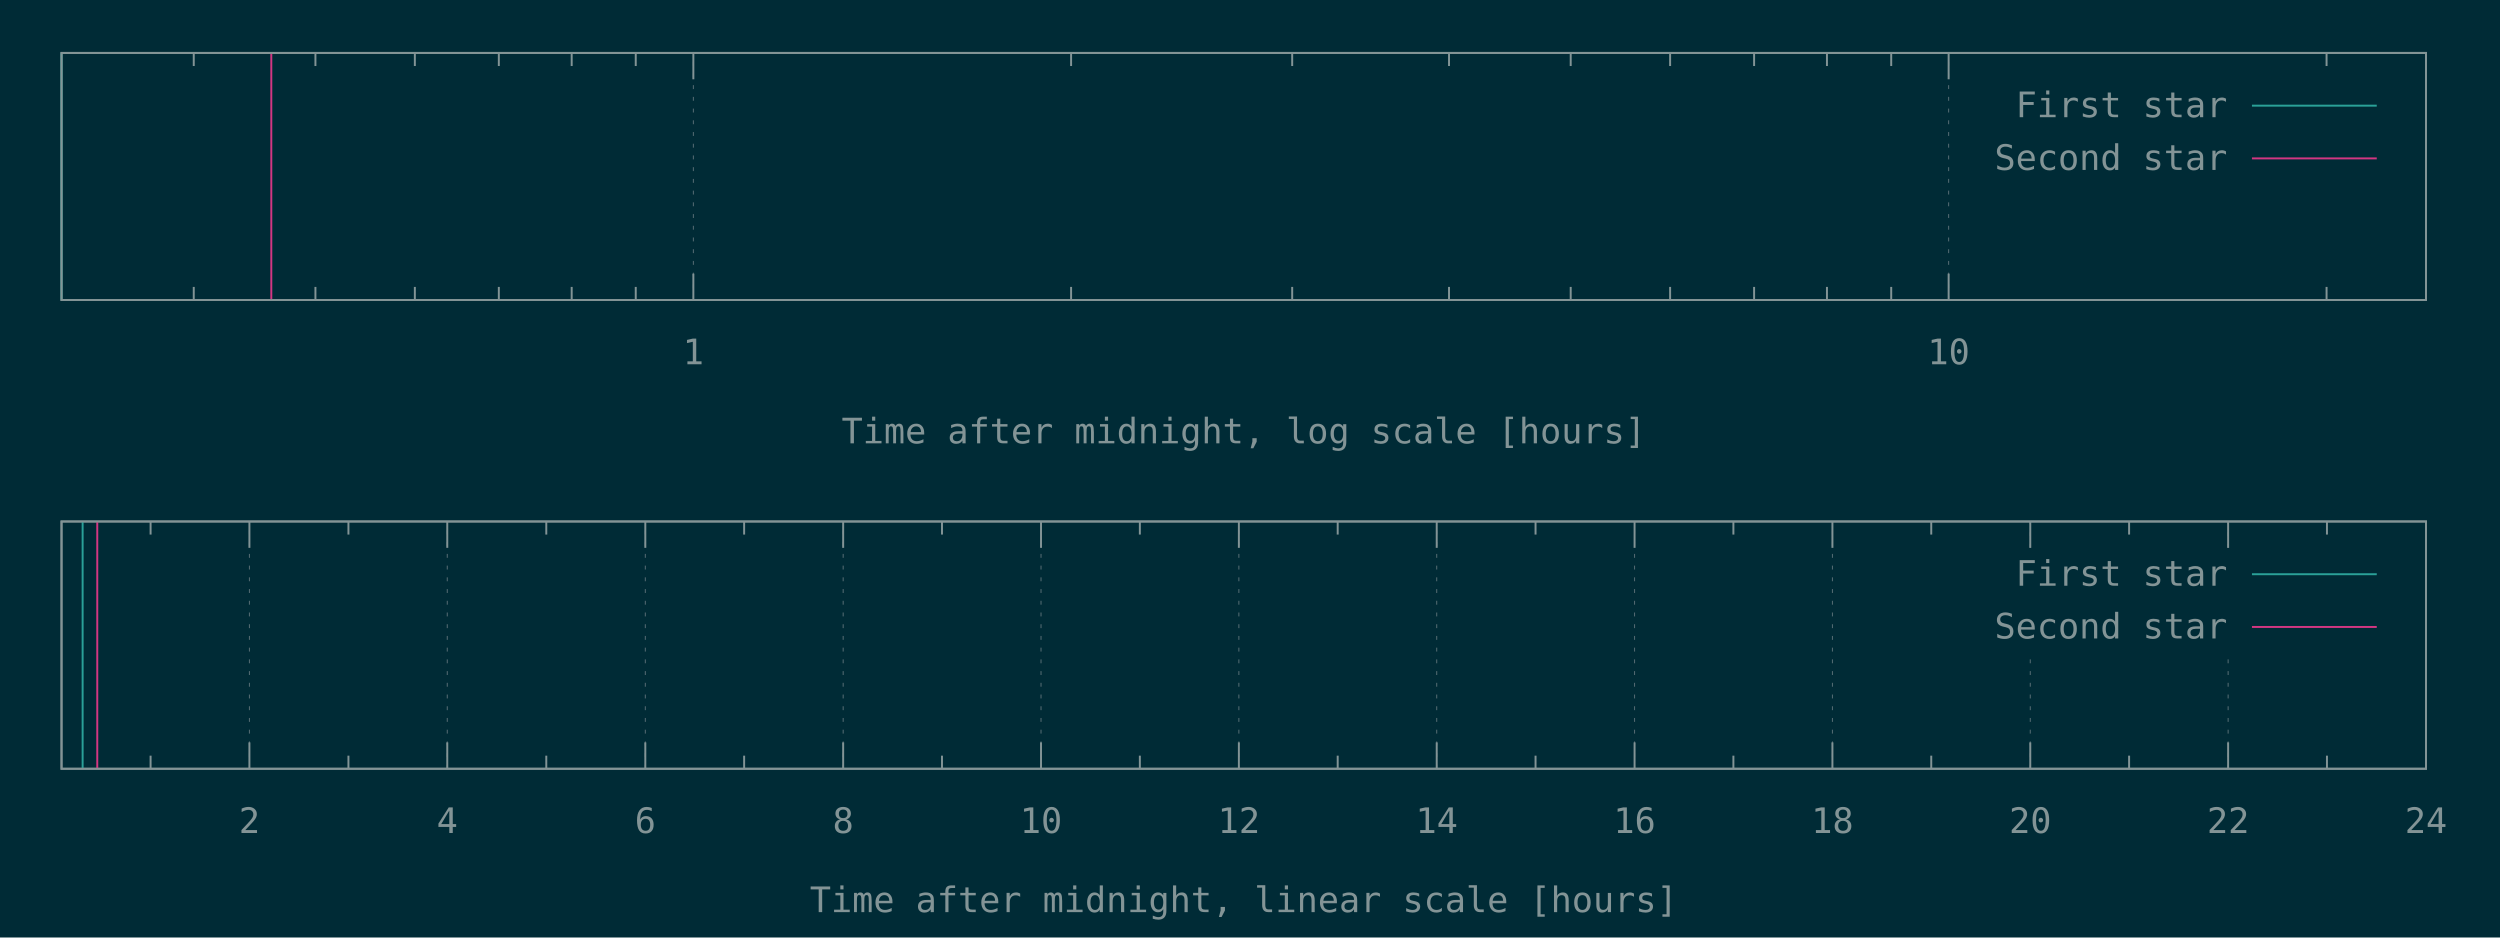
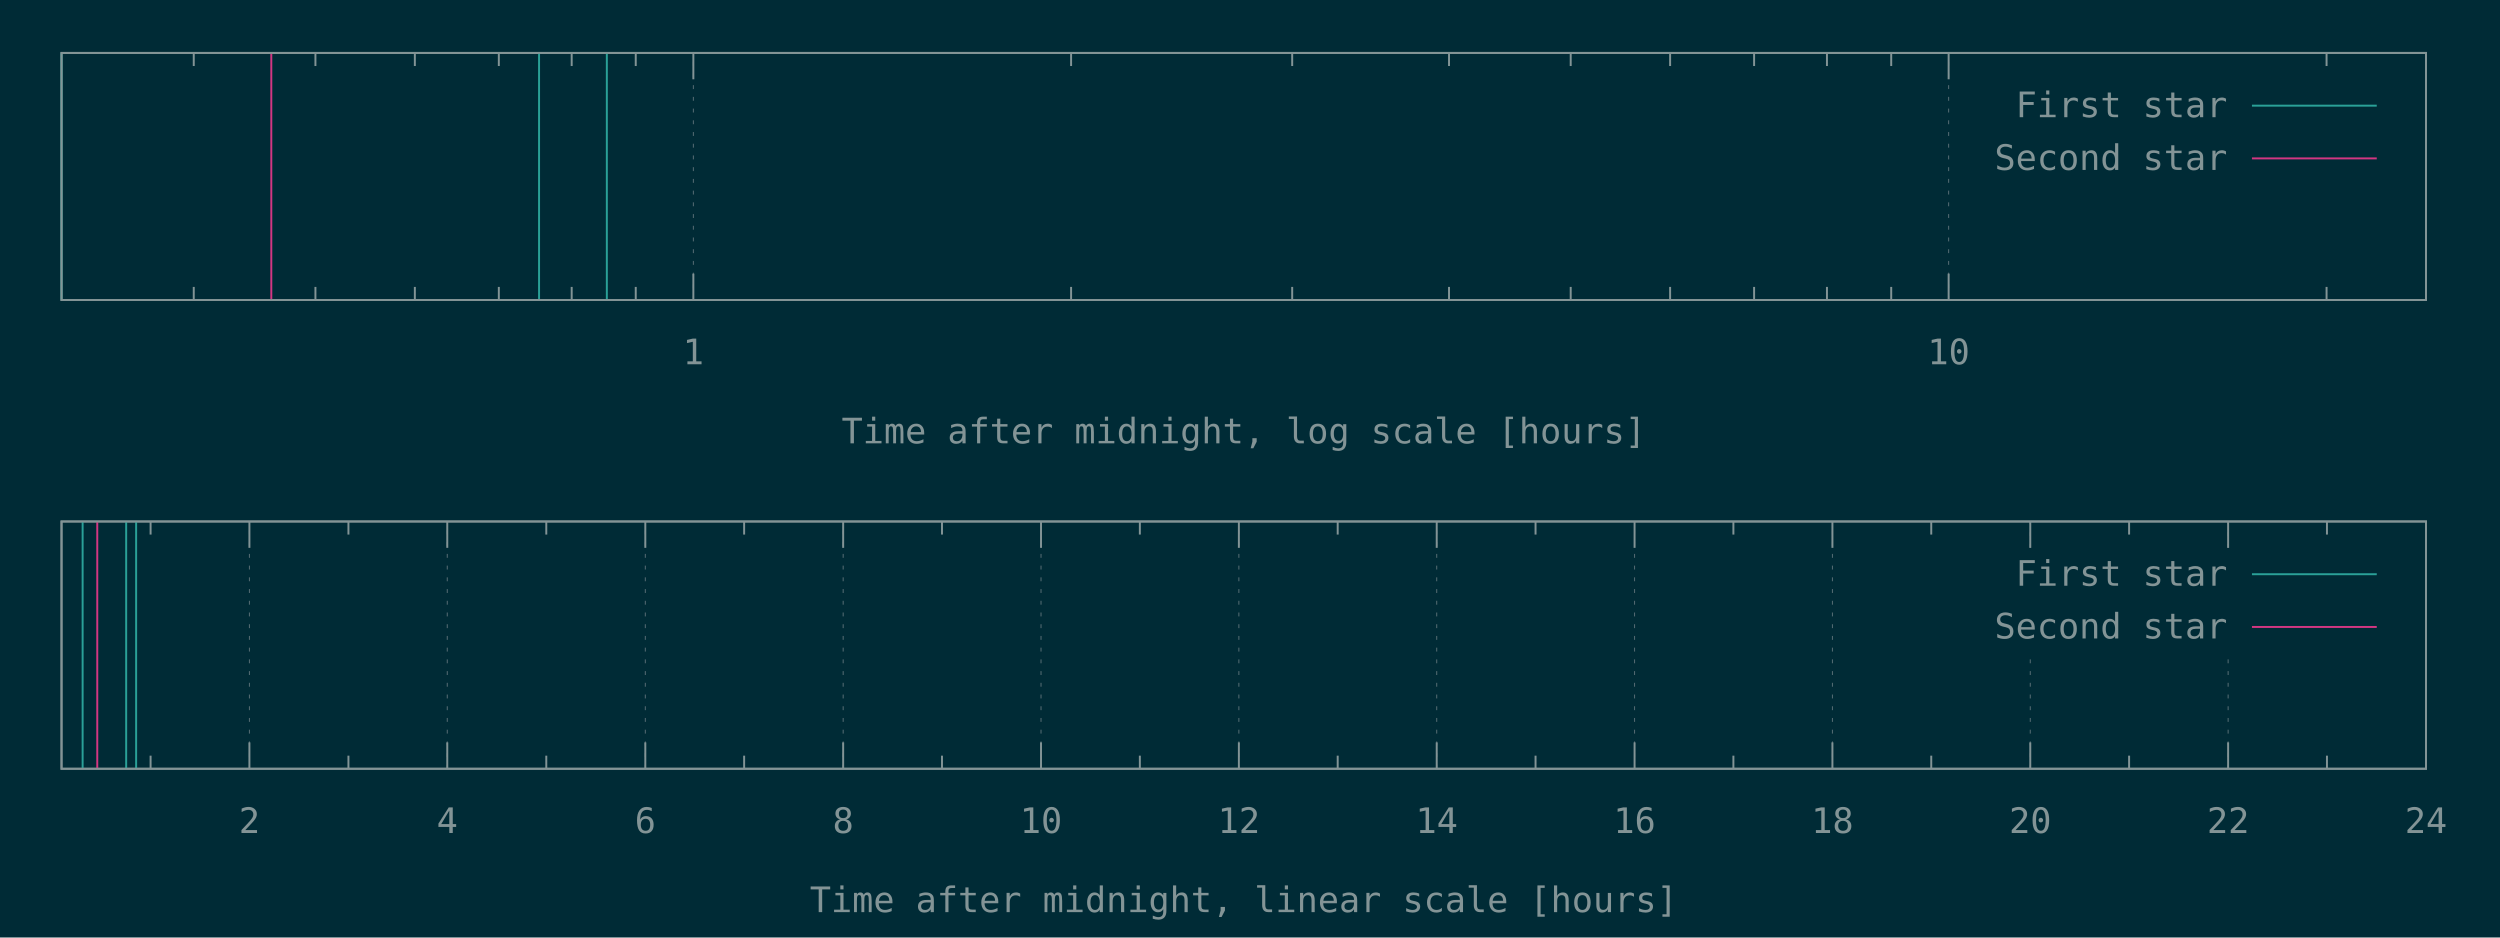
<svg xmlns="http://www.w3.org/2000/svg" xmlns:xlink="http://www.w3.org/1999/xlink" width="1280" height="480" viewBox="0 0 1280 480">
  <g id="gnuplot_canvas">
    <rect x="0" y="0" width="1280" height="480" fill="#002b36" />
    <defs>
      <circle id="gpDot" r="0.5" stroke-width="0.5" stroke="currentColor" />
      <path id="gpPt0" stroke-width="0.148" stroke="currentColor" d="M-1,0 h2 M0,-1 v2" />
      <path id="gpPt1" stroke-width="0.148" stroke="currentColor" d="M-1,-1 L1,1 M1,-1 L-1,1" />
      <path id="gpPt2" stroke-width="0.148" stroke="currentColor" d="M-1,0 L1,0 M0,-1 L0,1 M-1,-1 L1,1 M-1,1 L1,-1" />
      <rect id="gpPt3" stroke-width="0.148" stroke="currentColor" x="-1" y="-1" width="2" height="2" />
      <rect id="gpPt4" stroke-width="0.148" stroke="currentColor" fill="currentColor" x="-1" y="-1" width="2" height="2" />
      <circle id="gpPt5" stroke-width="0.148" stroke="currentColor" cx="0" cy="0" r="1" />
      <use xlink:href="#gpPt5" id="gpPt6" fill="currentColor" stroke="none" />
      <path id="gpPt7" stroke-width="0.148" stroke="currentColor" d="M0,-1.33 L-1.33,0.67 L1.33,0.67 z" />
      <use xlink:href="#gpPt7" id="gpPt8" fill="currentColor" stroke="none" />
      <use xlink:href="#gpPt7" id="gpPt9" stroke="currentColor" transform="rotate(180)" />
      <use xlink:href="#gpPt9" id="gpPt10" fill="currentColor" stroke="none" />
      <use xlink:href="#gpPt3" id="gpPt11" stroke="currentColor" transform="rotate(45)" />
      <use xlink:href="#gpPt11" id="gpPt12" fill="currentColor" stroke="none" />
      <path id="gpPt13" stroke-width="0.148" stroke="currentColor" d="M0,1.330 L1.265,0.411 L0.782,-1.067 L-0.782,-1.076 L-1.265,0.411 z" />
      <use xlink:href="#gpPt13" id="gpPt14" fill="currentColor" stroke="none" />
      <filter id="textbox" filterUnits="objectBoundingBox" x="0" y="0" height="1" width="1">
        <feFlood flood-color="#002B36" flood-opacity="1" result="bgnd" />
        <feComposite in="SourceGraphic" in2="bgnd" operator="atop" />
      </filter>
      <filter id="greybox" filterUnits="objectBoundingBox" x="0" y="0" height="1" width="1">
        <feFlood flood-color="lightgrey" flood-opacity="1" result="grey" />
        <feComposite in="SourceGraphic" in2="grey" operator="atop" />
      </filter>
    </defs>
    <g fill="none" color="#002B36" stroke="currentColor" stroke-width="1.00" stroke-linecap="butt" stroke-linejoin="miter">
</g>
    <g fill="none" color="black" stroke="currentColor" stroke-width="1.00" stroke-linecap="butt" stroke-linejoin="miter">
      <path stroke="rgb(131, 148, 150)" d="M99.2,153.6 L99.2,146.9 M99.2,27.1 L99.2,33.8 M161.5,153.6 L161.5,146.9 M161.5,27.1 L161.5,33.8   M212.4,153.6 L212.4,146.9 M212.4,27.1 L212.4,33.8 M255.4,153.6 L255.4,146.9 M255.4,27.1 L255.4,33.8   M292.7,153.6 L292.7,146.9 M292.7,27.1 L292.7,33.8 M325.5,153.6 L325.5,146.9 M325.5,27.1 L325.5,33.8    " />
    </g>
    <g fill="none" color="black" stroke="rgb(131, 148, 150)" stroke-width="0.50" stroke-linecap="butt" stroke-linejoin="miter">
</g>
    <g fill="none" color="gray" stroke="currentColor" stroke-width="0.50" stroke-linecap="butt" stroke-linejoin="miter">
      <path stroke="rgb( 88, 110, 117)" stroke-dasharray="2,4" class="gridline" d="M355.0,153.6 L355.0,27.1  " />
    </g>
    <g fill="none" color="gray" stroke="rgb( 88, 110, 117)" stroke-width="1.00" stroke-linecap="butt" stroke-linejoin="miter">
</g>
    <g fill="none" color="black" stroke="currentColor" stroke-width="1.00" stroke-linecap="butt" stroke-linejoin="miter">
      <path stroke="rgb(131, 148, 150)" d="M355.0,153.6 L355.0,140.1 M355.0,27.1 L355.0,40.6  " />
      <g transform="translate(355.0,186.5)" stroke="none" fill="rgb(131,148,150)" font-family="Inconsolata" font-size="18.00" text-anchor="middle">
        <text>
          <tspan font-family="Inconsolata"> 1</tspan>
        </text>
      </g>
    </g>
    <g fill="none" color="black" stroke="currentColor" stroke-width="1.00" stroke-linecap="butt" stroke-linejoin="miter">
      <path stroke="rgb(131, 148, 150)" d="M548.4,153.6 L548.4,146.9 M548.4,27.1 L548.4,33.8 M661.6,153.6 L661.6,146.9 M661.6,27.1 L661.6,33.8   M741.9,153.6 L741.9,146.9 M741.9,27.1 L741.9,33.8 M804.2,153.6 L804.2,146.9 M804.2,27.1 L804.2,33.8   M855.1,153.6 L855.1,146.9 M855.1,27.1 L855.1,33.8 M898.1,153.6 L898.1,146.9 M898.1,27.1 L898.1,33.8   M935.4,153.6 L935.4,146.9 M935.4,27.1 L935.4,33.8 M968.3,153.6 L968.3,146.9 M968.3,27.1 L968.3,33.8    " />
    </g>
    <g fill="none" color="black" stroke="rgb(131, 148, 150)" stroke-width="0.50" stroke-linecap="butt" stroke-linejoin="miter">
</g>
    <g fill="none" color="gray" stroke="currentColor" stroke-width="0.50" stroke-linecap="butt" stroke-linejoin="miter">
      <path stroke="rgb( 88, 110, 117)" stroke-dasharray="2,4" class="gridline" d="M997.7,153.6 L997.7,27.1  " />
    </g>
    <g fill="none" color="gray" stroke="rgb( 88, 110, 117)" stroke-width="1.00" stroke-linecap="butt" stroke-linejoin="miter">
</g>
    <g fill="none" color="black" stroke="currentColor" stroke-width="1.00" stroke-linecap="butt" stroke-linejoin="miter">
      <path stroke="rgb(131, 148, 150)" d="M997.7,153.6 L997.7,140.1 M997.7,27.1 L997.7,40.6  " />
      <g transform="translate(997.7,186.5)" stroke="none" fill="rgb(131,148,150)" font-family="Inconsolata" font-size="18.00" text-anchor="middle">
        <text>
          <tspan font-family="Inconsolata"> 10</tspan>
        </text>
      </g>
    </g>
    <g fill="none" color="black" stroke="currentColor" stroke-width="1.00" stroke-linecap="butt" stroke-linejoin="miter">
      <path stroke="rgb(131, 148, 150)" d="M1191.2,153.6 L1191.2,146.9 M1191.2,27.1 L1191.2,33.8  " />
    </g>
    <g fill="none" color="black" stroke="currentColor" stroke-width="1.00" stroke-linecap="butt" stroke-linejoin="miter">
      <path stroke="rgb(131, 148, 150)" d="M31.5,27.1 L31.5,153.6 L1242.1,153.6 L1242.1,27.1 L31.5,27.1 Z  " />
    </g>
    <g fill="none" color="black" stroke="currentColor" stroke-width="1.00" stroke-linecap="butt" stroke-linejoin="miter">
      <g transform="translate(636.8,227.0)" stroke="none" fill="rgb(131,148,150)" font-family="Inconsolata" font-size="18.00" text-anchor="middle">
        <text>
          <tspan font-family="Inconsolata">Time after midnight, log scale [hours]</tspan>
        </text>
      </g>
    </g>
    <g fill="none" color="black" stroke="currentColor" stroke-width="1.00" stroke-linecap="butt" stroke-linejoin="miter">
</g>
    <g id="gnuplot_plot_1a">
      <g fill="none" color="black" stroke="currentColor" stroke-width="1.00" stroke-linecap="butt" stroke-linejoin="miter">
-         <path stroke="rgb( 42, 161, 152)" d="M31.5,153.6 L31.5,27.1  " />
+         <path stroke="rgb( 42, 161, 152)" d="M31.5,153.6 L31.5,27.1 M276.0,153.6 L276.0,27.1 M310.7,153.6 L310.7,27.1  " />
      </g>
    </g>
    <g id="gnuplot_plot_2a">
      <g fill="none" color="black" stroke="currentColor" stroke-width="1.00" stroke-linecap="butt" stroke-linejoin="miter">
        <path stroke="rgb(211,  54, 130)" d="M138.9,153.6 L138.9,27.1  " />
      </g>
    </g>
    <g stroke="none" shape-rendering="crispEdges">
      <polygon fill="#002B36" points="1001.8,94.6 1229.5,94.6 1229.5,40.6 1001.8,40.6 " />
    </g>
    <g id="gnuplot_plot_1a">
      <g fill="none" color="black" stroke="currentColor" stroke-width="1.00" stroke-linecap="butt" stroke-linejoin="miter">
        <g transform="translate(1140.4,60.0)" stroke="none" fill="rgb(131,148,150)" font-family="Inconsolata" font-size="18.00" text-anchor="end">
          <text>
            <tspan font-family="Inconsolata">First star</tspan>
          </text>
        </g>
      </g>
      <g fill="none" color="black" stroke="currentColor" stroke-width="1.00" stroke-linecap="butt" stroke-linejoin="miter">
        <path stroke="rgb( 42, 161, 152)" d="M1153.0,54.1 L1216.9,54.1  " />
      </g>
    </g>
    <g id="gnuplot_plot_2a">
      <g fill="none" color="black" stroke="currentColor" stroke-width="1.00" stroke-linecap="butt" stroke-linejoin="miter">
        <g transform="translate(1140.4,87.0)" stroke="none" fill="rgb(131,148,150)" font-family="Inconsolata" font-size="18.00" text-anchor="end">
          <text>
            <tspan font-family="Inconsolata">Second star</tspan>
          </text>
        </g>
      </g>
      <g fill="none" color="black" stroke="currentColor" stroke-width="1.00" stroke-linecap="butt" stroke-linejoin="miter">
        <path stroke="rgb(211,  54, 130)" d="M1153.0,81.1 L1216.9,81.1  " />
      </g>
    </g>
    <g fill="none" color="#002B36" stroke="rgb(211,  54, 130)" stroke-width="2.00" stroke-linecap="butt" stroke-linejoin="miter">
</g>
    <g fill="none" color="black" stroke="currentColor" stroke-width="2.00" stroke-linecap="butt" stroke-linejoin="miter">
</g>
    <g fill="none" color="black" stroke="black" stroke-width="1.00" stroke-linecap="butt" stroke-linejoin="miter">
</g>
    <g fill="none" color="black" stroke="currentColor" stroke-width="1.00" stroke-linecap="butt" stroke-linejoin="miter">
      <path stroke="rgb(131, 148, 150)" d="M31.5,27.1 L31.5,153.6 L1242.1,153.6 L1242.1,27.1 L31.5,27.1 Z  " />
    </g>
    <g fill="none" color="black" stroke="currentColor" stroke-width="1.00" stroke-linecap="butt" stroke-linejoin="miter">
</g>
    <g fill="none" color="black" stroke="currentColor" stroke-width="1.00" stroke-linecap="butt" stroke-linejoin="miter">
      <path stroke="rgb(131, 148, 150)" d="M77.1,393.6 L77.1,386.9 M77.1,267.0 L77.1,273.7  " />
    </g>
    <g fill="none" color="black" stroke="rgb(131, 148, 150)" stroke-width="0.50" stroke-linecap="butt" stroke-linejoin="miter">
</g>
    <g fill="none" color="gray" stroke="currentColor" stroke-width="0.50" stroke-linecap="butt" stroke-linejoin="miter">
      <path stroke="rgb( 88, 110, 117)" stroke-dasharray="2,4" class="gridline" d="M127.7,393.6 L127.7,267.0  " />
    </g>
    <g fill="none" color="gray" stroke="rgb( 88, 110, 117)" stroke-width="1.00" stroke-linecap="butt" stroke-linejoin="miter">
</g>
    <g fill="none" color="black" stroke="currentColor" stroke-width="1.00" stroke-linecap="butt" stroke-linejoin="miter">
      <path stroke="rgb(131, 148, 150)" d="M127.7,393.6 L127.7,380.1 M127.7,267.0 L127.7,280.5  " />
      <g transform="translate(127.7,426.5)" stroke="none" fill="rgb(131,148,150)" font-family="Inconsolata" font-size="18.00" text-anchor="middle">
        <text>
          <tspan font-family="Inconsolata"> 2</tspan>
        </text>
      </g>
    </g>
    <g fill="none" color="black" stroke="currentColor" stroke-width="1.00" stroke-linecap="butt" stroke-linejoin="miter">
      <path stroke="rgb(131, 148, 150)" d="M178.4,393.6 L178.4,386.9 M178.4,267.0 L178.4,273.7  " />
    </g>
    <g fill="none" color="black" stroke="rgb(131, 148, 150)" stroke-width="0.50" stroke-linecap="butt" stroke-linejoin="miter">
</g>
    <g fill="none" color="gray" stroke="currentColor" stroke-width="0.50" stroke-linecap="butt" stroke-linejoin="miter">
      <path stroke="rgb( 88, 110, 117)" stroke-dasharray="2,4" class="gridline" d="M229.0,393.6 L229.0,267.0  " />
    </g>
    <g fill="none" color="gray" stroke="rgb( 88, 110, 117)" stroke-width="1.00" stroke-linecap="butt" stroke-linejoin="miter">
</g>
    <g fill="none" color="black" stroke="currentColor" stroke-width="1.00" stroke-linecap="butt" stroke-linejoin="miter">
      <path stroke="rgb(131, 148, 150)" d="M229.0,393.6 L229.0,380.1 M229.0,267.0 L229.0,280.5  " />
      <g transform="translate(229.0,426.5)" stroke="none" fill="rgb(131,148,150)" font-family="Inconsolata" font-size="18.00" text-anchor="middle">
        <text>
          <tspan font-family="Inconsolata"> 4</tspan>
        </text>
      </g>
    </g>
    <g fill="none" color="black" stroke="currentColor" stroke-width="1.00" stroke-linecap="butt" stroke-linejoin="miter">
      <path stroke="rgb(131, 148, 150)" d="M279.7,393.6 L279.7,386.9 M279.7,267.0 L279.7,273.7  " />
    </g>
    <g fill="none" color="black" stroke="rgb(131, 148, 150)" stroke-width="0.50" stroke-linecap="butt" stroke-linejoin="miter">
</g>
    <g fill="none" color="gray" stroke="currentColor" stroke-width="0.50" stroke-linecap="butt" stroke-linejoin="miter">
      <path stroke="rgb( 88, 110, 117)" stroke-dasharray="2,4" class="gridline" d="M330.4,393.6 L330.4,267.0  " />
    </g>
    <g fill="none" color="gray" stroke="rgb( 88, 110, 117)" stroke-width="1.00" stroke-linecap="butt" stroke-linejoin="miter">
</g>
    <g fill="none" color="black" stroke="currentColor" stroke-width="1.00" stroke-linecap="butt" stroke-linejoin="miter">
      <path stroke="rgb(131, 148, 150)" d="M330.4,393.6 L330.4,380.1 M330.4,267.0 L330.4,280.5  " />
      <g transform="translate(330.4,426.5)" stroke="none" fill="rgb(131,148,150)" font-family="Inconsolata" font-size="18.00" text-anchor="middle">
        <text>
          <tspan font-family="Inconsolata"> 6</tspan>
        </text>
      </g>
    </g>
    <g fill="none" color="black" stroke="currentColor" stroke-width="1.00" stroke-linecap="butt" stroke-linejoin="miter">
      <path stroke="rgb(131, 148, 150)" d="M381.0,393.6 L381.0,386.9 M381.0,267.0 L381.0,273.7  " />
    </g>
    <g fill="none" color="black" stroke="rgb(131, 148, 150)" stroke-width="0.50" stroke-linecap="butt" stroke-linejoin="miter">
</g>
    <g fill="none" color="gray" stroke="currentColor" stroke-width="0.50" stroke-linecap="butt" stroke-linejoin="miter">
      <path stroke="rgb( 88, 110, 117)" stroke-dasharray="2,4" class="gridline" d="M431.7,393.6 L431.7,267.0  " />
    </g>
    <g fill="none" color="gray" stroke="rgb( 88, 110, 117)" stroke-width="1.00" stroke-linecap="butt" stroke-linejoin="miter">
</g>
    <g fill="none" color="black" stroke="currentColor" stroke-width="1.00" stroke-linecap="butt" stroke-linejoin="miter">
      <path stroke="rgb(131, 148, 150)" d="M431.7,393.6 L431.7,380.1 M431.7,267.0 L431.7,280.5  " />
      <g transform="translate(431.7,426.5)" stroke="none" fill="rgb(131,148,150)" font-family="Inconsolata" font-size="18.00" text-anchor="middle">
        <text>
          <tspan font-family="Inconsolata"> 8</tspan>
        </text>
      </g>
    </g>
    <g fill="none" color="black" stroke="currentColor" stroke-width="1.00" stroke-linecap="butt" stroke-linejoin="miter">
      <path stroke="rgb(131, 148, 150)" d="M482.3,393.6 L482.3,386.9 M482.3,267.0 L482.3,273.7  " />
    </g>
    <g fill="none" color="black" stroke="rgb(131, 148, 150)" stroke-width="0.50" stroke-linecap="butt" stroke-linejoin="miter">
</g>
    <g fill="none" color="gray" stroke="currentColor" stroke-width="0.50" stroke-linecap="butt" stroke-linejoin="miter">
      <path stroke="rgb( 88, 110, 117)" stroke-dasharray="2,4" class="gridline" d="M533.0,393.6 L533.0,267.0  " />
    </g>
    <g fill="none" color="gray" stroke="rgb( 88, 110, 117)" stroke-width="1.00" stroke-linecap="butt" stroke-linejoin="miter">
</g>
    <g fill="none" color="black" stroke="currentColor" stroke-width="1.00" stroke-linecap="butt" stroke-linejoin="miter">
      <path stroke="rgb(131, 148, 150)" d="M533.0,393.6 L533.0,380.1 M533.0,267.0 L533.0,280.5  " />
      <g transform="translate(533.0,426.5)" stroke="none" fill="rgb(131,148,150)" font-family="Inconsolata" font-size="18.00" text-anchor="middle">
        <text>
          <tspan font-family="Inconsolata"> 10</tspan>
        </text>
      </g>
    </g>
    <g fill="none" color="black" stroke="currentColor" stroke-width="1.00" stroke-linecap="butt" stroke-linejoin="miter">
      <path stroke="rgb(131, 148, 150)" d="M583.6,393.6 L583.6,386.9 M583.6,267.0 L583.6,273.7  " />
    </g>
    <g fill="none" color="black" stroke="rgb(131, 148, 150)" stroke-width="0.50" stroke-linecap="butt" stroke-linejoin="miter">
</g>
    <g fill="none" color="gray" stroke="currentColor" stroke-width="0.50" stroke-linecap="butt" stroke-linejoin="miter">
      <path stroke="rgb( 88, 110, 117)" stroke-dasharray="2,4" class="gridline" d="M634.3,393.6 L634.3,267.0  " />
    </g>
    <g fill="none" color="gray" stroke="rgb( 88, 110, 117)" stroke-width="1.00" stroke-linecap="butt" stroke-linejoin="miter">
</g>
    <g fill="none" color="black" stroke="currentColor" stroke-width="1.00" stroke-linecap="butt" stroke-linejoin="miter">
      <path stroke="rgb(131, 148, 150)" d="M634.3,393.6 L634.3,380.1 M634.3,267.0 L634.3,280.5  " />
      <g transform="translate(634.3,426.5)" stroke="none" fill="rgb(131,148,150)" font-family="Inconsolata" font-size="18.00" text-anchor="middle">
        <text>
          <tspan font-family="Inconsolata"> 12</tspan>
        </text>
      </g>
    </g>
    <g fill="none" color="black" stroke="currentColor" stroke-width="1.00" stroke-linecap="butt" stroke-linejoin="miter">
      <path stroke="rgb(131, 148, 150)" d="M684.9,393.6 L684.9,386.9 M684.9,267.0 L684.9,273.7  " />
    </g>
    <g fill="none" color="black" stroke="rgb(131, 148, 150)" stroke-width="0.50" stroke-linecap="butt" stroke-linejoin="miter">
</g>
    <g fill="none" color="gray" stroke="currentColor" stroke-width="0.50" stroke-linecap="butt" stroke-linejoin="miter">
      <path stroke="rgb( 88, 110, 117)" stroke-dasharray="2,4" class="gridline" d="M735.6,393.6 L735.6,267.0  " />
    </g>
    <g fill="none" color="gray" stroke="rgb( 88, 110, 117)" stroke-width="1.00" stroke-linecap="butt" stroke-linejoin="miter">
</g>
    <g fill="none" color="black" stroke="currentColor" stroke-width="1.00" stroke-linecap="butt" stroke-linejoin="miter">
      <path stroke="rgb(131, 148, 150)" d="M735.6,393.6 L735.6,380.1 M735.6,267.0 L735.6,280.5  " />
      <g transform="translate(735.6,426.5)" stroke="none" fill="rgb(131,148,150)" font-family="Inconsolata" font-size="18.00" text-anchor="middle">
        <text>
          <tspan font-family="Inconsolata"> 14</tspan>
        </text>
      </g>
    </g>
    <g fill="none" color="black" stroke="currentColor" stroke-width="1.00" stroke-linecap="butt" stroke-linejoin="miter">
      <path stroke="rgb(131, 148, 150)" d="M786.2,393.6 L786.2,386.9 M786.2,267.0 L786.2,273.7  " />
    </g>
    <g fill="none" color="black" stroke="rgb(131, 148, 150)" stroke-width="0.50" stroke-linecap="butt" stroke-linejoin="miter">
</g>
    <g fill="none" color="gray" stroke="currentColor" stroke-width="0.50" stroke-linecap="butt" stroke-linejoin="miter">
      <path stroke="rgb( 88, 110, 117)" stroke-dasharray="2,4" class="gridline" d="M836.9,393.6 L836.9,267.0  " />
    </g>
    <g fill="none" color="gray" stroke="rgb( 88, 110, 117)" stroke-width="1.00" stroke-linecap="butt" stroke-linejoin="miter">
</g>
    <g fill="none" color="black" stroke="currentColor" stroke-width="1.00" stroke-linecap="butt" stroke-linejoin="miter">
      <path stroke="rgb(131, 148, 150)" d="M836.9,393.6 L836.9,380.1 M836.9,267.0 L836.9,280.5  " />
      <g transform="translate(836.9,426.5)" stroke="none" fill="rgb(131,148,150)" font-family="Inconsolata" font-size="18.00" text-anchor="middle">
        <text>
          <tspan font-family="Inconsolata"> 16</tspan>
        </text>
      </g>
    </g>
    <g fill="none" color="black" stroke="currentColor" stroke-width="1.00" stroke-linecap="butt" stroke-linejoin="miter">
      <path stroke="rgb(131, 148, 150)" d="M887.5,393.6 L887.5,386.9 M887.5,267.0 L887.5,273.7  " />
    </g>
    <g fill="none" color="black" stroke="rgb(131, 148, 150)" stroke-width="0.50" stroke-linecap="butt" stroke-linejoin="miter">
</g>
    <g fill="none" color="gray" stroke="currentColor" stroke-width="0.50" stroke-linecap="butt" stroke-linejoin="miter">
      <path stroke="rgb( 88, 110, 117)" stroke-dasharray="2,4" class="gridline" d="M938.2,393.6 L938.2,267.0  " />
    </g>
    <g fill="none" color="gray" stroke="rgb( 88, 110, 117)" stroke-width="1.00" stroke-linecap="butt" stroke-linejoin="miter">
</g>
    <g fill="none" color="black" stroke="currentColor" stroke-width="1.00" stroke-linecap="butt" stroke-linejoin="miter">
      <path stroke="rgb(131, 148, 150)" d="M938.2,393.6 L938.2,380.1 M938.2,267.0 L938.2,280.5  " />
      <g transform="translate(938.2,426.5)" stroke="none" fill="rgb(131,148,150)" font-family="Inconsolata" font-size="18.00" text-anchor="middle">
        <text>
          <tspan font-family="Inconsolata"> 18</tspan>
        </text>
      </g>
    </g>
    <g fill="none" color="black" stroke="currentColor" stroke-width="1.00" stroke-linecap="butt" stroke-linejoin="miter">
      <path stroke="rgb(131, 148, 150)" d="M988.8,393.6 L988.8,386.9 M988.8,267.0 L988.8,273.7  " />
    </g>
    <g fill="none" color="black" stroke="rgb(131, 148, 150)" stroke-width="0.50" stroke-linecap="butt" stroke-linejoin="miter">
</g>
    <g fill="none" color="gray" stroke="currentColor" stroke-width="0.50" stroke-linecap="butt" stroke-linejoin="miter">
      <path stroke="rgb( 88, 110, 117)" stroke-dasharray="2,4" class="gridline" d="M1039.5,393.6 L1039.5,334.5 M1039.5,280.5 L1039.5,267.0  " />
    </g>
    <g fill="none" color="gray" stroke="rgb( 88, 110, 117)" stroke-width="1.00" stroke-linecap="butt" stroke-linejoin="miter">
</g>
    <g fill="none" color="black" stroke="currentColor" stroke-width="1.00" stroke-linecap="butt" stroke-linejoin="miter">
      <path stroke="rgb(131, 148, 150)" d="M1039.5,393.6 L1039.5,380.1 M1039.5,267.0 L1039.5,280.5  " />
      <g transform="translate(1039.5,426.5)" stroke="none" fill="rgb(131,148,150)" font-family="Inconsolata" font-size="18.00" text-anchor="middle">
        <text>
          <tspan font-family="Inconsolata"> 20</tspan>
        </text>
      </g>
    </g>
    <g fill="none" color="black" stroke="currentColor" stroke-width="1.00" stroke-linecap="butt" stroke-linejoin="miter">
      <path stroke="rgb(131, 148, 150)" d="M1090.1,393.6 L1090.1,386.9 M1090.1,267.0 L1090.1,273.7  " />
    </g>
    <g fill="none" color="black" stroke="rgb(131, 148, 150)" stroke-width="0.50" stroke-linecap="butt" stroke-linejoin="miter">
</g>
    <g fill="none" color="gray" stroke="currentColor" stroke-width="0.50" stroke-linecap="butt" stroke-linejoin="miter">
      <path stroke="rgb( 88, 110, 117)" stroke-dasharray="2,4" class="gridline" d="M1140.8,393.6 L1140.8,334.5 M1140.8,280.5 L1140.8,267.0  " />
    </g>
    <g fill="none" color="gray" stroke="rgb( 88, 110, 117)" stroke-width="1.00" stroke-linecap="butt" stroke-linejoin="miter">
</g>
    <g fill="none" color="black" stroke="currentColor" stroke-width="1.00" stroke-linecap="butt" stroke-linejoin="miter">
      <path stroke="rgb(131, 148, 150)" d="M1140.8,393.6 L1140.8,380.1 M1140.8,267.0 L1140.8,280.5  " />
      <g transform="translate(1140.8,426.5)" stroke="none" fill="rgb(131,148,150)" font-family="Inconsolata" font-size="18.00" text-anchor="middle">
        <text>
          <tspan font-family="Inconsolata"> 22</tspan>
        </text>
      </g>
    </g>
    <g fill="none" color="black" stroke="currentColor" stroke-width="1.00" stroke-linecap="butt" stroke-linejoin="miter">
      <path stroke="rgb(131, 148, 150)" d="M1191.4,393.6 L1191.4,386.9 M1191.4,267.0 L1191.4,273.7  " />
    </g>
    <g fill="none" color="black" stroke="rgb(131, 148, 150)" stroke-width="0.50" stroke-linecap="butt" stroke-linejoin="miter">
</g>
    <g fill="none" color="gray" stroke="currentColor" stroke-width="0.50" stroke-linecap="butt" stroke-linejoin="miter">
      <path stroke="rgb( 88, 110, 117)" stroke-dasharray="2,4" class="gridline" d="M1242.1,393.6 L1242.1,267.0  " />
    </g>
    <g fill="none" color="gray" stroke="rgb( 88, 110, 117)" stroke-width="1.00" stroke-linecap="butt" stroke-linejoin="miter">
</g>
    <g fill="none" color="black" stroke="currentColor" stroke-width="1.00" stroke-linecap="butt" stroke-linejoin="miter">
      <path stroke="rgb(131, 148, 150)" d="M1242.1,393.6 L1242.1,380.1 M1242.1,267.0 L1242.1,280.5  " />
      <g transform="translate(1242.1,426.5)" stroke="none" fill="rgb(131,148,150)" font-family="Inconsolata" font-size="18.00" text-anchor="middle">
        <text>
          <tspan font-family="Inconsolata"> 24</tspan>
        </text>
      </g>
    </g>
    <g fill="none" color="black" stroke="currentColor" stroke-width="1.00" stroke-linecap="butt" stroke-linejoin="miter">
</g>
    <g fill="none" color="black" stroke="currentColor" stroke-width="1.00" stroke-linecap="butt" stroke-linejoin="miter">
      <path stroke="rgb(131, 148, 150)" d="M31.5,267.0 L31.5,393.6 L1242.1,393.6 L1242.1,267.0 L31.5,267.0 Z  " />
    </g>
    <g fill="none" color="black" stroke="currentColor" stroke-width="1.00" stroke-linecap="butt" stroke-linejoin="miter">
      <g transform="translate(636.8,467.0)" stroke="none" fill="rgb(131,148,150)" font-family="Inconsolata" font-size="18.00" text-anchor="middle">
        <text>
          <tspan font-family="Inconsolata">Time after midnight, linear scale [hours]</tspan>
        </text>
      </g>
    </g>
    <g fill="none" color="black" stroke="currentColor" stroke-width="1.00" stroke-linecap="butt" stroke-linejoin="miter">
</g>
    <g id="gnuplot_plot_1b">
      <g fill="none" color="black" stroke="currentColor" stroke-width="1.00" stroke-linecap="butt" stroke-linejoin="miter">
-         <path stroke="rgb( 42, 161, 152)" d="M42.3,393.6 L42.3,267.0  " />
+         <path stroke="rgb( 42, 161, 152)" d="M42.3,393.6 L42.3,267.0 M64.6,393.6 L64.6,267.0 M69.7,393.6 L69.7,267.0  " />
      </g>
    </g>
    <g id="gnuplot_plot_2b">
      <g fill="none" color="black" stroke="currentColor" stroke-width="1.00" stroke-linecap="butt" stroke-linejoin="miter">
        <path stroke="rgb(211,  54, 130)" d="M49.8,393.6 L49.8,267.0  " />
      </g>
    </g>
    <g stroke="none" shape-rendering="crispEdges">
      <polygon fill="#002B36" points="1001.8,334.5 1229.5,334.5 1229.5,280.5 1001.8,280.5 " />
    </g>
    <g id="gnuplot_plot_1b">
      <g fill="none" color="black" stroke="currentColor" stroke-width="1.00" stroke-linecap="butt" stroke-linejoin="miter">
        <g transform="translate(1140.4,299.9)" stroke="none" fill="rgb(131,148,150)" font-family="Inconsolata" font-size="18.00" text-anchor="end">
          <text>
            <tspan font-family="Inconsolata">First star</tspan>
          </text>
        </g>
      </g>
      <g fill="none" color="black" stroke="currentColor" stroke-width="1.00" stroke-linecap="butt" stroke-linejoin="miter">
        <path stroke="rgb( 42, 161, 152)" d="M1153.0,294.0 L1216.9,294.0  " />
      </g>
    </g>
    <g id="gnuplot_plot_2b">
      <g fill="none" color="black" stroke="currentColor" stroke-width="1.00" stroke-linecap="butt" stroke-linejoin="miter">
        <g transform="translate(1140.4,326.9)" stroke="none" fill="rgb(131,148,150)" font-family="Inconsolata" font-size="18.00" text-anchor="end">
          <text>
            <tspan font-family="Inconsolata">Second star</tspan>
          </text>
        </g>
      </g>
      <g fill="none" color="black" stroke="currentColor" stroke-width="1.00" stroke-linecap="butt" stroke-linejoin="miter">
        <path stroke="rgb(211,  54, 130)" d="M1153.0,321.0 L1216.9,321.0  " />
      </g>
    </g>
    <g fill="none" color="#002B36" stroke="rgb(211,  54, 130)" stroke-width="2.00" stroke-linecap="butt" stroke-linejoin="miter">
</g>
    <g fill="none" color="black" stroke="currentColor" stroke-width="2.00" stroke-linecap="butt" stroke-linejoin="miter">
</g>
    <g fill="none" color="black" stroke="black" stroke-width="1.00" stroke-linecap="butt" stroke-linejoin="miter">
</g>
    <g fill="none" color="black" stroke="currentColor" stroke-width="1.00" stroke-linecap="butt" stroke-linejoin="miter">
      <path stroke="rgb(131, 148, 150)" d="M31.5,267.0 L31.5,393.6 L1242.1,393.6 L1242.1,267.0 L31.5,267.0 Z  " />
    </g>
    <g fill="none" color="black" stroke="currentColor" stroke-width="1.00" stroke-linecap="butt" stroke-linejoin="miter">
</g>
  </g>
</svg>
